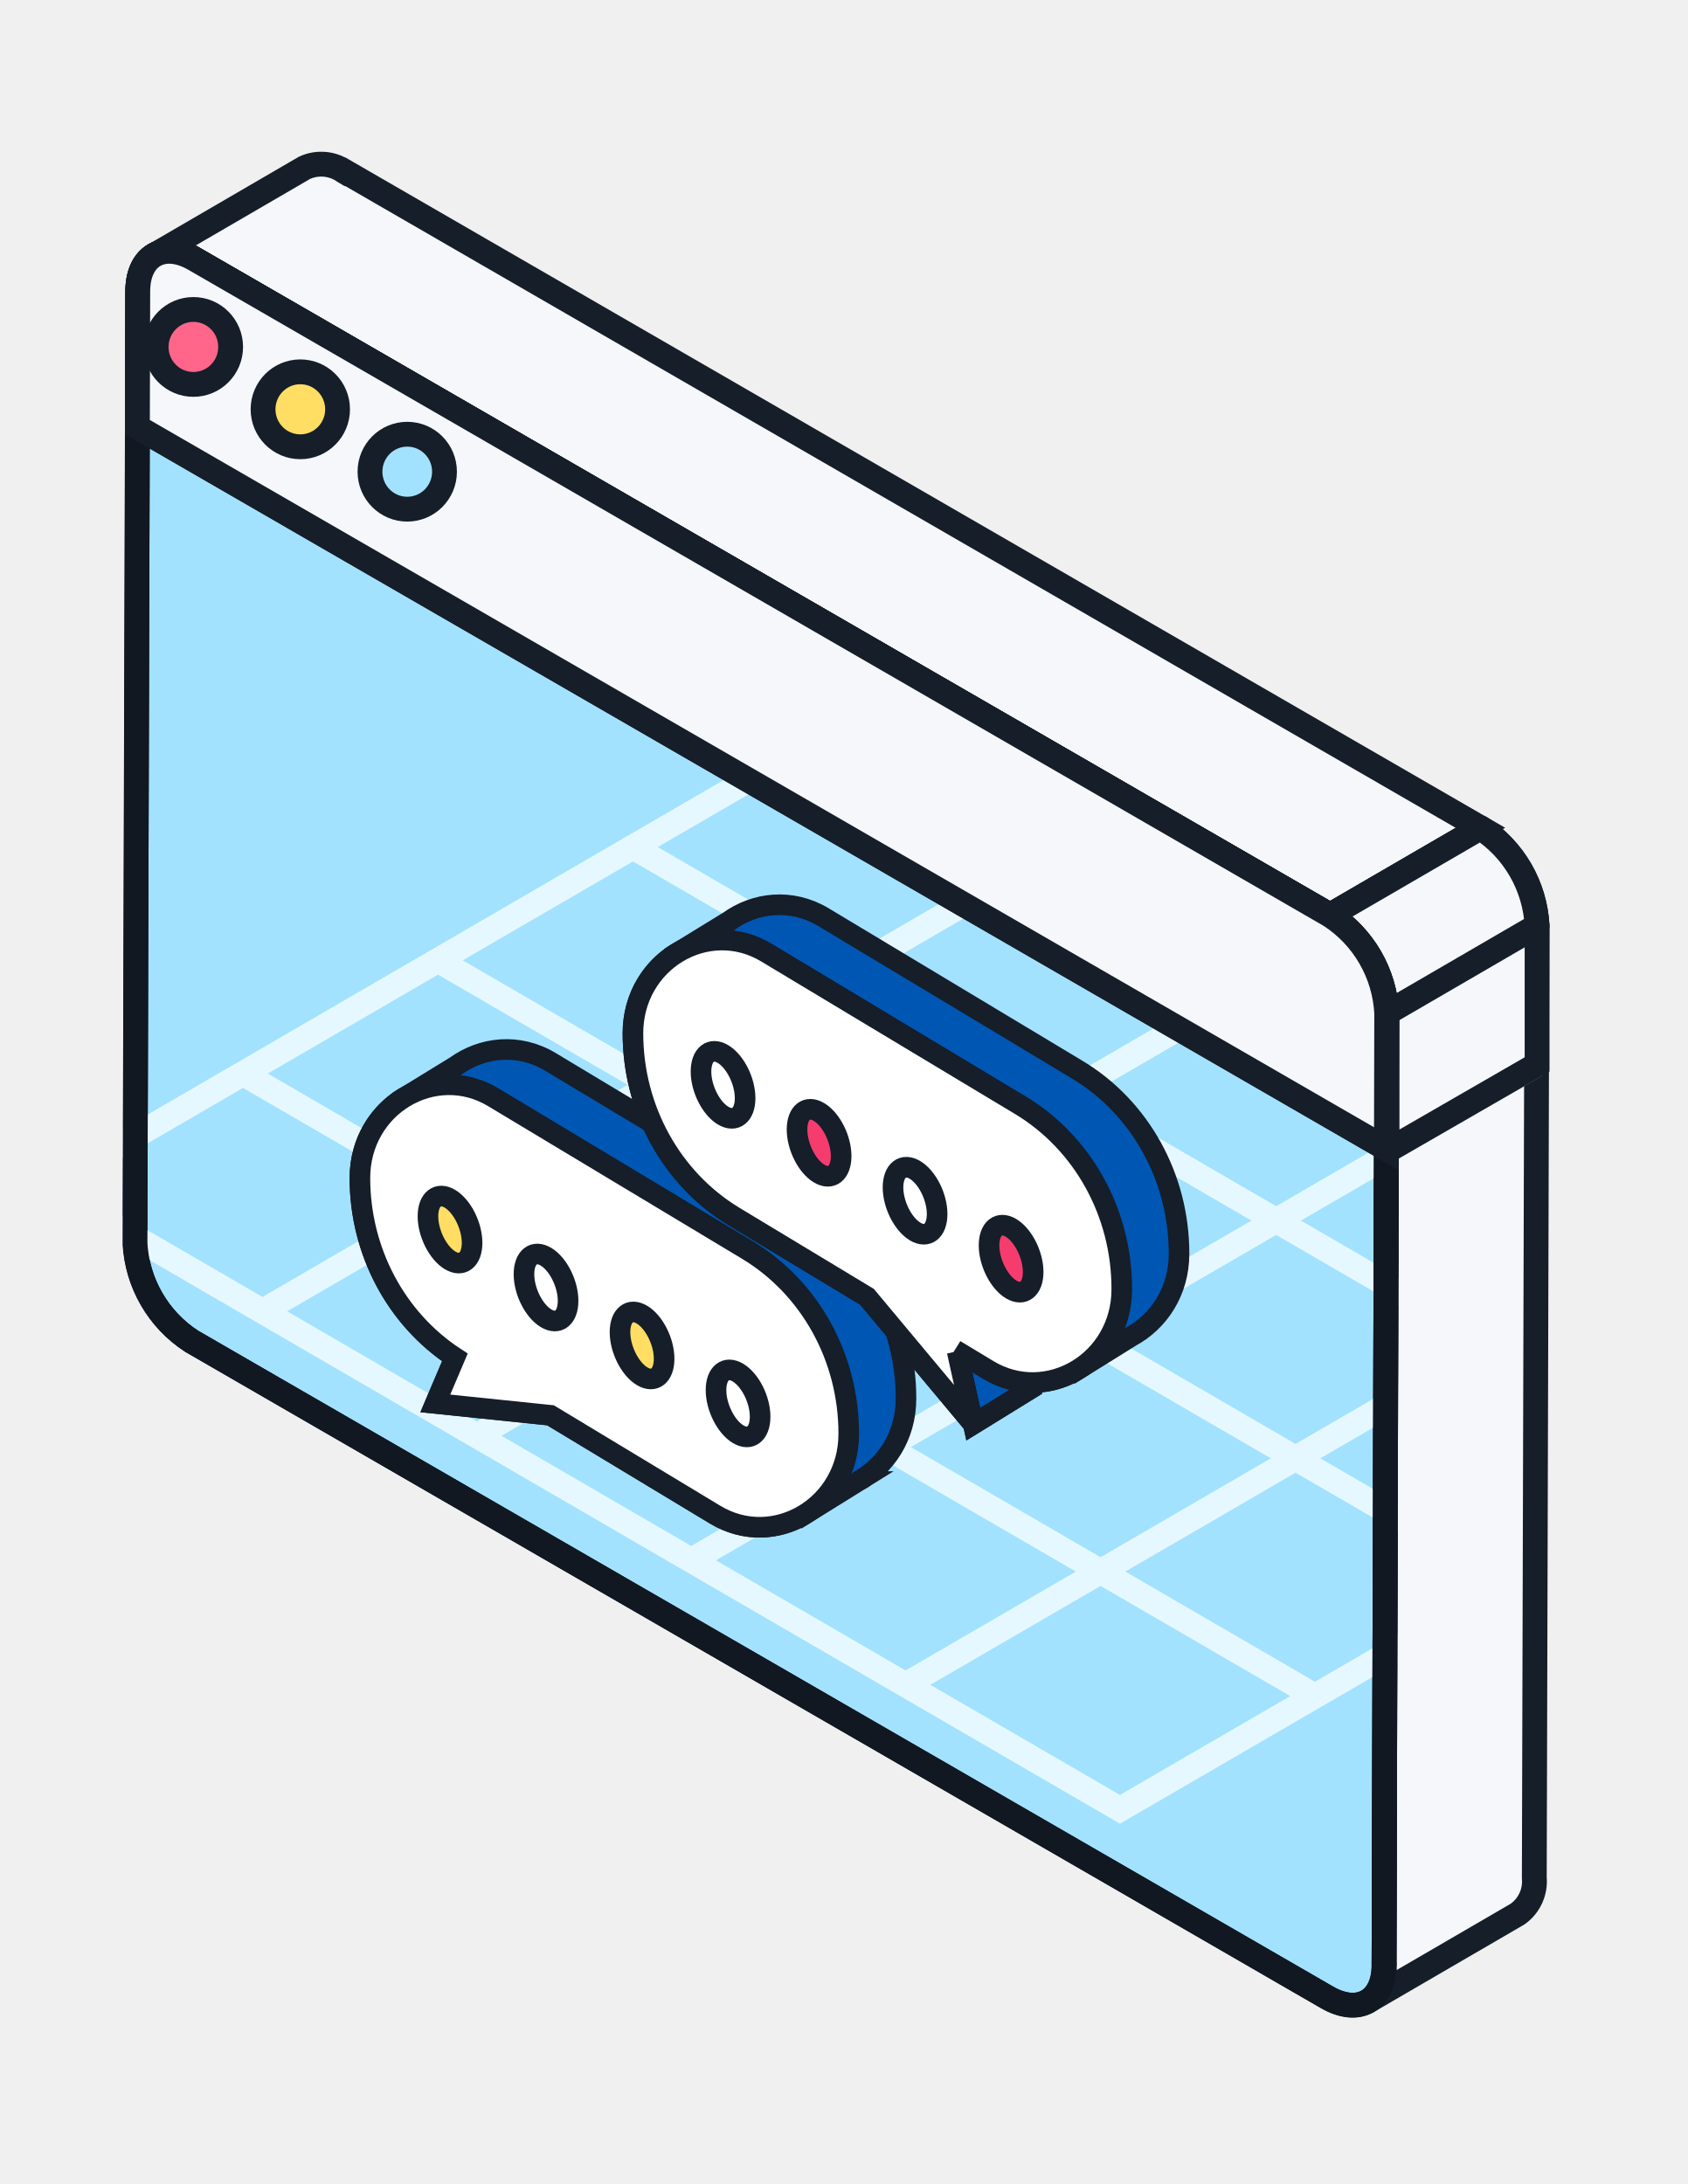
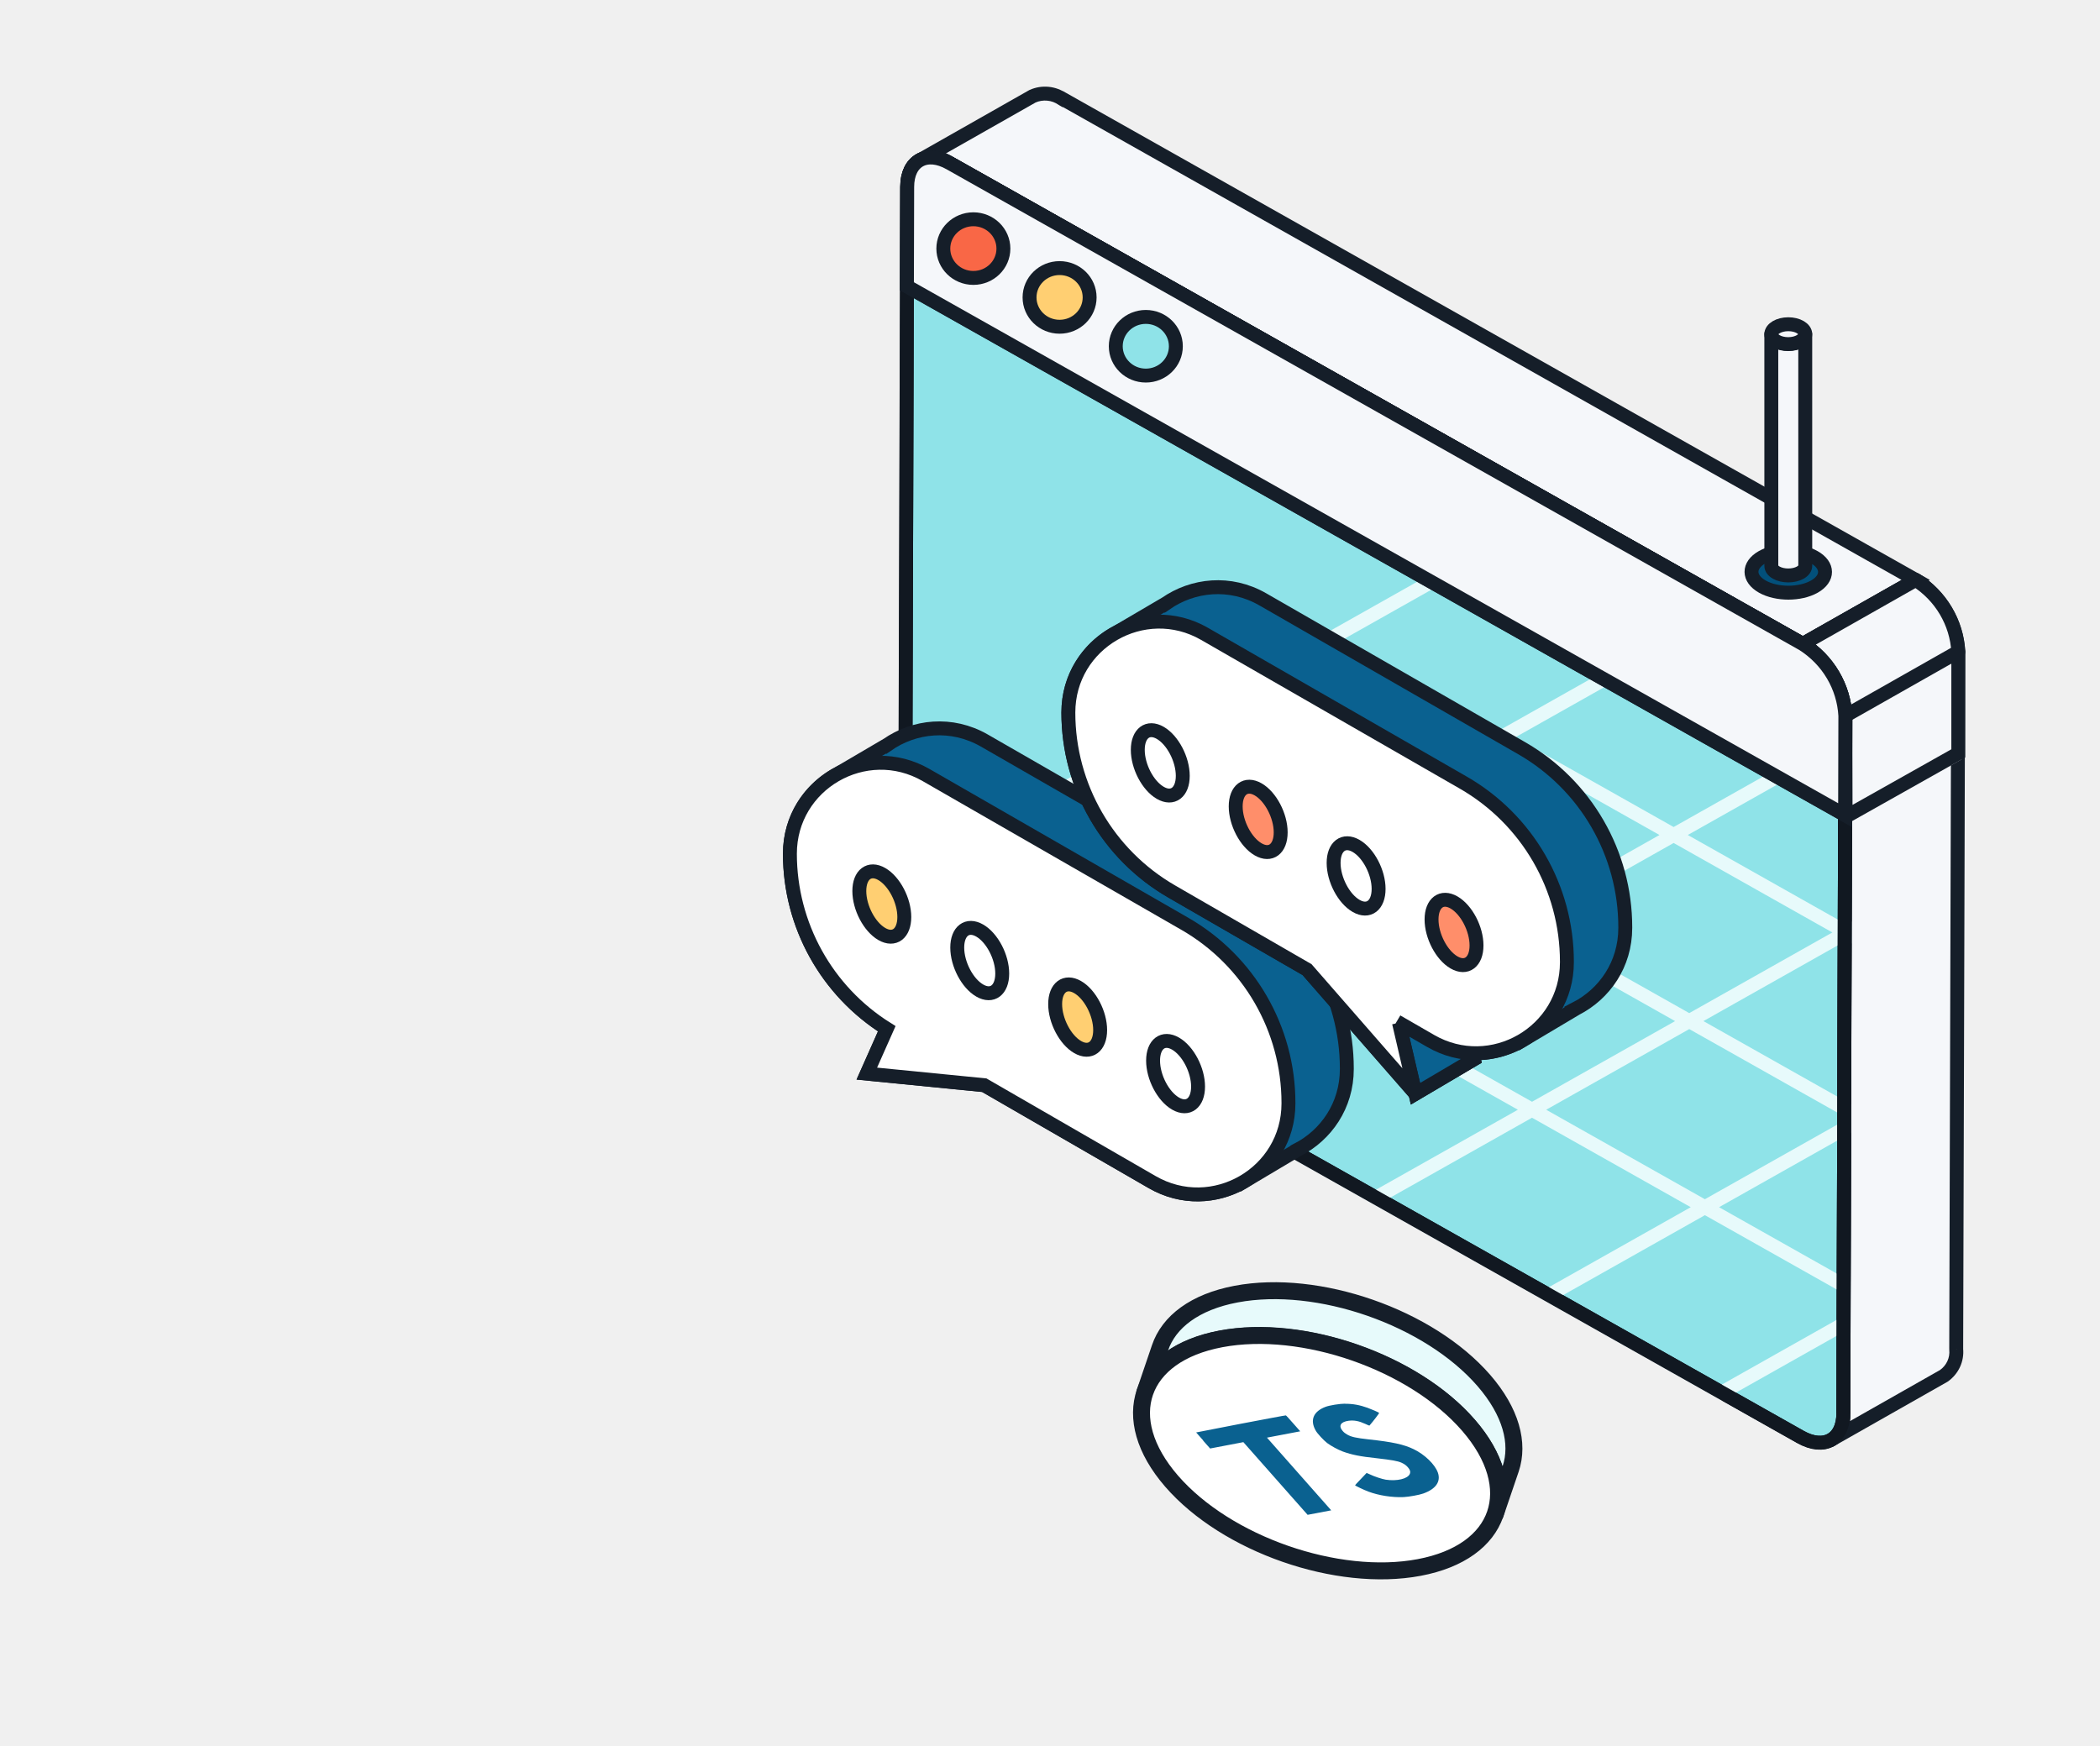
- <svg xmlns="http://www.w3.org/2000/svg" width="68" height="88" viewBox="0 0 68 88" fill="none">
-   <g clip-path="url(#clip0_1_131)">
-     <path fill-rule="evenodd" clip-rule="evenodd" d="M61.921 37.302L55.863 40.823L55.756 79.179L55.771 79.173L55.761 79.179C55.787 79.46 55.74 79.743 55.623 79.999C55.506 80.256 55.324 80.477 55.095 80.641L61.148 77.12C61.378 76.955 61.56 76.733 61.677 76.475C61.794 76.218 61.841 75.934 61.814 75.652L61.814 75.652L61.921 37.302Z" fill="#F5F7FA" />
-     <path d="M55.863 40.823L55.612 40.391C55.458 40.48 55.364 40.644 55.363 40.822L55.863 40.823ZM61.921 37.302L62.421 37.303C62.422 37.124 62.326 36.958 62.171 36.869C62.016 36.779 61.825 36.779 61.67 36.87L61.921 37.302ZM55.756 79.179L55.256 79.178C55.255 79.343 55.337 79.498 55.473 79.591C55.609 79.685 55.783 79.705 55.937 79.645L55.756 79.179ZM55.771 79.173L56.023 79.605C56.248 79.474 56.335 79.191 56.222 78.956C56.108 78.721 55.833 78.613 55.59 78.707L55.771 79.173ZM55.761 79.179L55.509 78.747C55.341 78.845 55.245 79.032 55.263 79.226L55.761 79.179ZM55.623 79.999L55.168 79.792L55.168 79.792L55.623 79.999ZM55.095 80.641L54.804 80.235C54.587 80.391 54.53 80.689 54.675 80.913C54.82 81.137 55.116 81.208 55.346 81.074L55.095 80.641ZM61.148 77.12L61.399 77.552C61.413 77.544 61.426 77.535 61.439 77.526L61.148 77.12ZM61.677 76.475L61.222 76.269L61.222 76.269L61.677 76.475ZM61.814 75.652L61.508 75.257C61.372 75.362 61.299 75.529 61.316 75.701L61.814 75.652ZM61.814 75.652L62.12 76.048C62.242 75.953 62.313 75.808 62.314 75.654L61.814 75.652ZM56.114 41.256L62.172 37.734L61.67 36.87L55.612 40.391L56.114 41.256ZM56.256 79.18L56.363 40.825L55.363 40.822L55.256 79.178L56.256 79.18ZM55.59 78.707L55.575 78.713L55.937 79.645L55.952 79.639L55.59 78.707ZM56.013 79.611L56.023 79.605L55.519 78.741L55.509 78.747L56.013 79.611ZM56.078 80.206C56.231 79.87 56.293 79.5 56.259 79.132L55.263 79.226C55.281 79.42 55.248 79.615 55.168 79.792L56.078 80.206ZM55.386 81.048C55.686 80.833 55.925 80.543 56.078 80.206L55.168 79.792C55.087 79.969 54.962 80.122 54.804 80.235L55.386 81.048ZM60.896 76.688L54.843 80.209L55.346 81.074L61.399 77.552L60.896 76.688ZM61.222 76.269C61.141 76.446 61.015 76.6 60.856 76.713L61.439 77.526C61.74 77.311 61.979 77.019 62.132 76.682L61.222 76.269ZM61.316 75.701C61.335 75.895 61.302 76.091 61.222 76.269L62.132 76.682C62.285 76.344 62.347 75.973 62.311 75.604L61.316 75.701ZM61.508 75.257L61.508 75.257L62.12 76.048L62.12 76.048L61.508 75.257ZM61.421 37.3L61.314 75.651L62.314 75.654L62.421 37.303L61.421 37.3Z" fill="#151E29" />
-     <path fill-rule="evenodd" clip-rule="evenodd" d="M12.274 6.758L6.222 10.28C6.48 10.163 6.764 10.116 7.046 10.145C7.328 10.173 7.598 10.275 7.827 10.441L9.796 11.569L53.586 36.877L59.644 33.355L13.902 6.914L13.889 6.922L13.886 6.92C13.655 6.753 13.385 6.65 13.102 6.622C12.819 6.593 12.533 6.64 12.274 6.758Z" fill="#F5F7FA" />
-     <path d="M6.222 10.28L5.97 9.848L6.428 10.735L6.222 10.28ZM12.274 6.758L12.067 6.303L12.044 6.314L12.023 6.326L12.274 6.758ZM7.046 10.145L6.996 10.642L6.996 10.642L7.046 10.145ZM7.827 10.441L7.535 10.847L7.556 10.862L7.579 10.875L7.827 10.441ZM9.796 11.569L10.046 11.136L10.045 11.136L9.796 11.569ZM53.586 36.877L53.336 37.31L53.587 37.455L53.837 37.309L53.586 36.877ZM59.644 33.355L59.895 33.788L60.641 33.354L59.894 32.923L59.644 33.355ZM13.902 6.914L14.152 6.481L13.901 6.336L13.65 6.482L13.902 6.914ZM13.889 6.922L13.634 7.352L13.886 7.502L14.141 7.354L13.889 6.922ZM13.886 6.92L13.592 7.325L13.611 7.338L13.63 7.35L13.886 6.92ZM6.473 10.712L12.526 7.19L12.023 6.326L5.97 9.848L6.473 10.712ZM7.096 9.647C6.727 9.61 6.354 9.671 6.016 9.824L6.428 10.735C6.606 10.655 6.802 10.623 6.996 10.642L7.096 9.647ZM8.12 10.036C7.819 9.818 7.466 9.684 7.096 9.647L6.996 10.642C7.19 10.662 7.376 10.732 7.535 10.847L8.12 10.036ZM10.045 11.136L8.076 10.007L7.579 10.875L9.548 12.003L10.045 11.136ZM53.836 36.444L10.046 11.136L9.546 12.002L53.336 37.31L53.836 36.444ZM59.393 32.923L53.335 36.445L53.837 37.309L59.895 33.788L59.393 32.923ZM13.652 7.347L59.394 33.788L59.894 32.923L14.152 6.481L13.652 7.347ZM14.141 7.354L14.154 7.346L13.65 6.482L13.637 6.49L14.141 7.354ZM13.63 7.35L13.634 7.352L14.144 6.492L14.141 6.49L13.63 7.35ZM13.052 7.119C13.247 7.139 13.433 7.21 13.592 7.325L14.179 6.515C13.877 6.296 13.522 6.161 13.152 6.124L13.052 7.119ZM12.482 7.213C12.66 7.132 12.857 7.1 13.052 7.119L13.152 6.124C12.781 6.087 12.406 6.149 12.067 6.303L12.482 7.213Z" fill="#151E29" />
-     <path d="M53.586 36.877C54.251 37.307 54.804 37.889 55.201 38.575C55.598 39.261 55.827 40.032 55.868 40.824L55.761 79.179C55.761 80.631 54.73 81.212 53.462 80.48L7.72 54.044C7.056 53.613 6.503 53.031 6.107 52.345C5.71 51.659 5.481 50.889 5.438 50.098L5.55 11.748C5.55 10.296 6.582 9.71 7.844 10.441L53.586 36.877Z" fill="#A3E2FF" stroke="#151E29" />
-     <mask id="mask0_1_131" style="mask-type:alpha" maskUnits="userSpaceOnUse" x="4" y="9" width="53" height="73">
-       <path d="M53.586 36.877C54.251 37.307 54.804 37.889 55.201 38.575C55.598 39.261 55.827 40.032 55.868 40.823L55.761 79.179C55.761 80.631 54.73 81.211 53.462 80.48L7.72 54.044C7.056 53.613 6.503 53.03 6.107 52.345C5.71 51.659 5.481 50.889 5.438 50.098L5.55 11.748C5.55 10.296 6.581 9.71 7.844 10.441L53.586 36.877Z" fill="#F5F7FA" stroke="black" />
+ <svg xmlns="http://www.w3.org/2000/svg" width="166" height="138" viewBox="0 0 166 138" fill="none">
+   <g clip-path="url(#clip0_0_1)">
+     <path fill-rule="evenodd" clip-rule="evenodd" d="M154.791 51.527L145.863 56.591L145.704 111.743L145.727 111.735L145.712 111.743C145.751 112.147 145.681 112.553 145.509 112.922C145.336 113.291 145.068 113.61 144.731 113.846L153.651 108.782C153.99 108.545 154.259 108.226 154.431 107.855C154.603 107.485 154.673 107.077 154.633 106.672L154.633 106.672L154.791 51.527Z" fill="#F5F7FA" />
+     <path d="M145.863 56.591L145.592 56.113C145.42 56.21 145.314 56.392 145.313 56.59L145.863 56.591ZM154.791 51.527L155.341 51.529C155.341 51.333 155.238 51.151 155.069 51.053C154.899 50.954 154.69 50.952 154.52 51.049L154.791 51.527ZM145.704 111.743L145.155 111.742C145.154 111.923 145.243 112.092 145.391 112.195C145.54 112.298 145.73 112.321 145.899 112.257L145.704 111.743ZM145.727 111.735L145.999 112.213C146.248 112.071 146.347 111.76 146.224 111.501C146.102 111.241 145.801 111.119 145.532 111.221L145.727 111.735ZM145.712 111.743L145.44 111.265C145.252 111.372 145.144 111.58 145.165 111.796L145.712 111.743ZM145.509 112.922L145.01 112.69H145.01L145.509 112.922ZM144.731 113.846L144.415 113.395C144.175 113.564 144.109 113.891 144.266 114.139C144.422 114.388 144.747 114.469 145.002 114.324L144.731 113.846ZM153.651 108.782L153.922 109.26C153.937 109.252 153.952 109.243 153.966 109.233L153.651 108.782ZM154.431 107.855L153.933 107.623L153.933 107.623L154.431 107.855ZM154.633 106.672L154.303 106.232C154.149 106.347 154.066 106.535 154.085 106.726L154.633 106.672ZM154.633 106.672L154.962 107.112C155.1 107.008 155.182 106.846 155.183 106.673L154.633 106.672ZM146.134 57.069L155.062 52.005L154.52 51.049L145.592 56.113L146.134 57.069ZM146.254 111.745L146.412 56.593L145.313 56.59L145.155 111.742L146.254 111.745ZM145.532 111.221L145.51 111.229L145.899 112.257L145.922 112.249L145.532 111.221ZM145.984 112.221L145.999 112.213L145.455 111.257L145.44 111.265L145.984 112.221ZM146.007 113.155C146.22 112.697 146.308 112.192 146.259 111.69L145.165 111.796C145.194 112.101 145.141 112.41 145.01 112.69L146.007 113.155ZM145.046 114.296C145.461 114.006 145.793 113.612 146.007 113.155L145.01 112.69C144.879 112.97 144.675 113.214 144.415 113.395L145.046 114.296ZM153.38 108.304L144.459 113.368L145.002 114.324L153.922 109.26L153.38 108.304ZM153.933 107.623C153.802 107.905 153.596 108.15 153.336 108.332L153.966 109.233C154.383 108.941 154.716 108.546 154.93 108.087L153.933 107.623ZM154.085 106.726C154.116 107.033 154.064 107.342 153.933 107.623L154.93 108.087C155.143 107.628 155.23 107.121 155.18 106.618L154.085 106.726ZM154.303 106.232L154.303 106.232L154.962 107.112L154.962 107.112L154.303 106.232ZM154.241 51.526L154.083 106.67L155.183 106.673L155.341 51.529L154.241 51.526Z" fill="#151E29" />
+     <path fill-rule="evenodd" clip-rule="evenodd" d="M81.622 7.608L72.701 12.672C73.082 12.504 73.501 12.437 73.917 12.477C74.332 12.518 74.729 12.665 75.068 12.904L77.936 14.507L142.507 50.916L151.435 45.853L84.021 7.832L84.002 7.843L83.996 7.84C83.657 7.6 83.258 7.452 82.841 7.412C82.424 7.371 82.004 7.439 81.622 7.608Z" fill="#F5F7FA" />
+     <path d="M72.701 12.672L72.43 12.194L72.924 13.175L72.701 12.672ZM81.622 7.608L81.399 7.106L81.374 7.117L81.35 7.13L81.622 7.608ZM75.068 12.904L74.752 13.353L74.775 13.37L74.8 13.384L75.068 12.904ZM77.936 14.507L78.206 14.028L78.205 14.027L77.936 14.507ZM142.507 50.916L142.236 51.395L142.507 51.548L142.778 51.395L142.507 50.916ZM151.435 45.853L151.706 46.331L152.552 45.851L151.705 45.374L151.435 45.853ZM84.021 7.832L84.291 7.353L84.02 7.2L83.749 7.354L84.021 7.832ZM84.002 7.843L83.726 8.319L83.999 8.477L84.273 8.321L84.002 7.843ZM83.996 7.84L83.679 8.289L83.7 8.303L83.721 8.316L83.996 7.84ZM82.841 7.412L82.895 6.864L82.841 7.412ZM72.973 13.15L81.893 8.086L81.35 7.13L72.43 12.194L72.973 13.15ZM73.97 11.93C73.461 11.88 72.947 11.963 72.479 12.169L72.924 13.175C73.217 13.045 73.541 12.993 73.863 13.024L73.97 11.93ZM75.385 12.454C74.968 12.161 74.48 11.98 73.97 11.93L73.863 13.024C74.185 13.056 74.491 13.17 74.752 13.353L75.385 12.454ZM78.205 14.027L75.336 12.424L74.8 13.384L77.668 14.987L78.205 14.027ZM142.777 50.437L78.206 14.028L77.666 14.986L142.236 51.395L142.777 50.437ZM151.164 45.374L142.235 50.438L142.778 51.395L151.706 46.331L151.164 45.374ZM83.751 8.311L151.165 46.331L151.705 45.374L84.291 7.353L83.751 8.311ZM84.273 8.321L84.292 8.31L83.749 7.354L83.73 7.365L84.273 8.321ZM83.721 8.316L83.726 8.319L84.277 7.367L84.272 7.364L83.721 8.316ZM82.788 7.959C83.111 7.99 83.418 8.105 83.679 8.289L84.314 7.391C83.895 7.096 83.406 6.914 82.895 6.864L82.788 7.959ZM81.845 8.11C82.139 7.98 82.465 7.927 82.788 7.959L82.895 6.864C82.383 6.814 81.868 6.897 81.399 7.106L81.845 8.11Z" fill="#151E29" />
+     <path d="M142.506 50.916C143.487 51.535 144.303 52.372 144.887 53.358C145.472 54.344 145.809 55.453 145.87 56.591L145.712 111.743C145.712 113.83 144.192 114.665 142.324 113.614L74.91 75.601C73.931 74.981 73.117 74.143 72.532 73.157C71.948 72.171 71.61 71.064 71.546 69.927L71.712 14.782C71.712 12.695 73.232 11.852 75.092 12.904L142.506 50.916Z" fill="#8FE3E8" stroke="#151E29" stroke-width="1.1" />
+     <mask id="mask0_0_1" style="mask-type:alpha" maskUnits="userSpaceOnUse" x="70" y="11" width="77" height="104">
+       <path d="M142.506 50.916C143.486 51.535 144.302 52.372 144.887 53.358C145.472 54.344 145.809 55.453 145.87 56.591L145.712 111.743C145.712 113.83 144.192 114.665 142.324 113.614L74.91 75.601C73.931 74.981 73.117 74.143 72.532 73.157C71.947 72.171 71.609 71.064 71.546 69.927L71.712 14.782C71.712 12.695 73.232 11.852 75.092 12.904L142.506 50.916Z" fill="#F5F7FA" stroke="black" stroke-width="1.1" />
    </mask>
-     <g mask="url(#mask0_1_131)">
-       <path d="M49.853 30.021L10.572 52.836M58.49 35.038L19.209 57.853M67.127 40.055L27.846 62.87M75.765 45.071L36.484 67.886M76.546 54.651L33.359 29.567M68.69 59.214L25.503 34.13M60.834 63.777L17.647 38.694M52.977 68.34L9.791 43.257M41.215 25.005L1.935 47.819L45.121 72.903L84.402 50.088L41.215 25.005Z" stroke="#E6F8FF" />
-       <path d="M53.586 36.877C54.251 37.307 54.804 37.889 55.201 38.575C55.598 39.261 55.827 40.032 55.868 40.823L55.761 79.179C55.761 80.631 54.73 81.211 53.462 80.48L7.72 54.044C7.056 53.613 6.503 53.03 6.107 52.345C5.71 51.659 5.481 50.889 5.438 50.098L5.55 11.748C5.55 10.296 6.581 9.71 7.844 10.441L53.586 36.877Z" stroke="#151E29" />
-       <path d="M53.586 36.877C54.251 37.307 54.804 37.889 55.201 38.575C55.598 39.261 55.827 40.032 55.868 40.823L55.761 79.179C55.761 80.631 54.73 81.211 53.462 80.48L7.72 54.044C7.056 53.613 6.503 53.03 6.107 52.345C5.71 51.659 5.481 50.889 5.438 50.098L5.55 11.748C5.55 10.296 6.581 9.71 7.844 10.441L53.586 36.877Z" stroke="black" stroke-opacity="0.2" />
+     <g mask="url(#mask0_0_1)">
+       <path d="M143.491 44.295L81.342 79.338M157.156 52.001L95.008 87.044M170.822 59.706L108.673 94.749M184.488 67.412L122.339 102.454M185.724 82.126L117.395 43.599M173.294 89.134L104.966 50.607M160.864 96.143L92.536 57.616M148.434 103.151L80.106 64.624M129.825 36.59L67.676 71.633L136.005 110.16L198.153 75.117L129.825 36.59Z" stroke="#E7FAFB" stroke-width="1.1" />
+       <path d="M142.506 50.916C143.486 51.535 144.302 52.372 144.887 53.358C145.472 54.344 145.809 55.453 145.87 56.591L145.712 111.743C145.712 113.83 144.192 114.665 142.324 113.614L74.91 75.601C73.931 74.981 73.117 74.143 72.532 73.157C71.947 72.171 71.609 71.064 71.546 69.927L71.712 14.782C71.712 12.695 73.232 11.852 75.092 12.904L142.506 50.916Z" stroke="#151E29" stroke-width="1.1" />
+       <path d="M142.506 50.916C143.486 51.535 144.302 52.372 144.887 53.358C145.472 54.344 145.809 55.453 145.87 56.591L145.712 111.743C145.712 113.83 144.192 114.665 142.324 113.614L74.91 75.601C73.931 74.981 73.117 74.143 72.532 73.157C71.947 72.171 71.609 71.064 71.546 69.927L71.712 14.782C71.712 12.695 73.232 11.852 75.092 12.904L142.506 50.916Z" stroke="black" stroke-opacity="0.2" stroke-width="1.1" />
    </g>
-     <path d="M55.882 46.377L61.916 42.89" stroke="#F5F7FA" />
-     <path d="M61.926 42.891L55.882 46.377L55.868 40.824C55.827 40.032 55.598 39.261 55.202 38.575C54.805 37.889 54.251 37.307 53.586 36.877L59.644 33.356C60.309 33.786 60.862 34.369 61.258 35.054C61.655 35.74 61.884 36.511 61.926 37.302V42.891Z" fill="#F5F7FA" />
-     <path d="M55.882 46.377L55.382 46.378L55.384 47.242L56.132 46.81L55.882 46.377ZM61.926 42.891L62.176 43.324L62.426 43.179V42.891H61.926ZM53.586 36.877L53.335 36.445C53.184 36.532 53.09 36.692 53.086 36.865C53.082 37.039 53.168 37.203 53.314 37.297L53.586 36.877ZM59.644 33.356L59.916 32.936C59.758 32.834 59.556 32.829 59.393 32.923L59.644 33.356ZM61.258 35.054L61.691 34.804L61.691 34.804L61.258 35.054ZM61.926 37.302H62.426C62.426 37.293 62.426 37.284 62.426 37.275L61.926 37.302ZM55.868 40.824L56.368 40.822C56.368 40.814 56.368 40.806 56.368 40.797L55.868 40.824ZM55.202 38.575L55.634 38.325L55.634 38.325L55.202 38.575ZM56.132 46.81L62.176 43.324L61.677 42.457L55.632 45.944L56.132 46.81ZM53.837 37.31L59.895 33.788L59.393 32.923L53.335 36.445L53.837 37.31ZM59.372 33.775C59.97 34.163 60.468 34.687 60.826 35.305L61.691 34.804C61.255 34.05 60.647 33.41 59.916 32.936L59.372 33.775ZM60.826 35.305C61.183 35.922 61.389 36.616 61.427 37.329L62.426 37.275C62.379 36.405 62.127 35.558 61.691 34.804L60.826 35.305ZM56.368 40.797C56.322 39.927 56.071 39.08 55.634 38.325L54.769 38.826C55.126 39.443 55.332 40.137 55.369 40.85L56.368 40.797ZM55.634 38.325C55.198 37.571 54.589 36.931 53.857 36.458L53.314 37.297C53.913 37.684 54.411 38.208 54.769 38.826L55.634 38.325ZM55.368 40.825L55.382 46.378L56.382 46.376L56.368 40.822L55.368 40.825ZM61.426 37.302V42.891H62.426V37.302H61.426Z" fill="#151E29" />
-     <path d="M53.586 36.877L59.644 33.356C60.309 33.786 60.862 34.369 61.258 35.054C61.655 35.74 61.884 36.511 61.926 37.302L55.868 40.824C55.827 40.032 55.598 39.261 55.202 38.575C54.805 37.889 54.251 37.307 53.586 36.877Z" fill="#F5F7FA" stroke="#151E29" stroke-linejoin="round" />
-     <path d="M55.869 40.824L55.761 79.179" stroke="#151E29" />
-     <path d="M55.869 40.824L55.761 79.179" stroke="black" stroke-opacity="0.2" />
-     <path d="M55.201 38.576C54.804 37.89 54.251 37.308 53.586 36.878L7.844 10.441C6.582 9.71 5.55 10.296 5.55 11.748L5.536 17.21L55.855 46.286L55.868 40.824C55.827 40.032 55.598 39.262 55.201 38.576Z" stroke="#151E29" />
-     <path d="M55.201 38.576C54.804 37.89 54.251 37.308 53.586 36.878L7.844 10.441C6.582 9.71 5.55 10.296 5.55 11.748L5.536 17.21L55.855 46.286L55.868 40.824C55.827 40.032 55.598 39.262 55.201 38.576Z" fill="#F5F7FA" stroke="#151E29" />
-     <ellipse cx="7.791" cy="13.979" rx="1.501" ry="1.51" fill="#FF668A" stroke="#151E29" />
-     <ellipse cx="12.099" cy="16.492" rx="1.501" ry="1.51" fill="#FFDE63" stroke="#151E29" />
-     <ellipse cx="16.407" cy="19.006" rx="1.501" ry="1.51" fill="#A3E2FF" stroke="#151E29" />
-     <path d="M14.5 47.465C14.5 45.958 15.315 44.747 16.434 44.138L16.433 44.137L18.337 42.969L18.338 42.97C19.413 42.186 20.885 42.01 22.183 42.79L32.406 48.936C34.939 50.458 36.5 53.279 36.5 56.333V56.359C36.5 57.874 35.676 59.09 34.548 59.696L34.549 59.696L32.352 61.062L32.349 61.059C31.31 61.663 29.988 61.741 28.811 61.03L22.178 57.027L17.538 56.547L18.326 54.694C15.951 53.138 14.5 50.41 14.5 47.465Z" fill="#0056B3" stroke="#151E29" stroke-width="0.83" />
-     <path d="M19.877 44.213L30.101 50.359C32.633 51.881 34.194 54.702 34.194 57.756V57.781C34.194 60.669 31.204 62.474 28.811 61.03L22.179 57.027L17.538 56.547L18.326 54.694C15.951 53.138 14.5 50.41 14.5 47.465C14.5 44.58 17.485 42.775 19.877 44.213Z" fill="white" stroke="#151E29" stroke-width="0.83" />
-     <path d="M28.847 56.011C28.847 56.695 29.245 57.49 29.735 57.786C30.226 58.082 30.624 57.768 30.624 57.084C30.624 56.4 30.226 55.605 29.735 55.309C29.245 55.013 28.847 55.327 28.847 56.011Z" fill="white" stroke="#151E29" stroke-width="0.83" />
-     <path d="M24.979 53.676C24.979 54.36 25.376 55.155 25.867 55.451C26.358 55.747 26.756 55.433 26.756 54.749C26.756 54.065 26.358 53.27 25.867 52.974C25.376 52.678 24.979 52.992 24.979 53.676Z" fill="#FFDE63" stroke="#151E29" stroke-width="0.83" />
-     <path d="M21.11 51.342C21.11 52.026 21.508 52.82 21.999 53.116C22.49 53.413 22.887 53.098 22.887 52.414C22.887 51.73 22.49 50.935 21.999 50.639C21.508 50.343 21.11 50.657 21.11 51.342Z" fill="white" stroke="#151E29" stroke-width="0.83" />
-     <path d="M17.242 49.007C17.242 49.691 17.64 50.485 18.131 50.782C18.622 51.078 19.019 50.763 19.019 50.079C19.019 49.395 18.622 48.601 18.131 48.304C17.64 48.008 17.242 48.323 17.242 49.007Z" fill="#FFDE63" stroke="#151E29" stroke-width="0.83" />
-     <path d="M27.434 38.306L27.433 38.305L29.337 37.137L29.338 37.138C30.413 36.355 31.885 36.178 33.183 36.959L43.407 43.104C45.939 44.627 47.5 47.448 47.5 50.502V50.527C47.5 52.042 46.676 53.258 45.548 53.864L45.549 53.865L43.353 55.231L43.349 55.227C42.781 55.558 42.129 55.731 41.461 55.703L41.518 55.958L39.212 57.381L38.56 54.447L38.563 54.445L38.476 54.393L38.56 54.447L39.212 57.381L34.93 52.252L29.581 49.024C27.056 47.499 25.5 44.682 25.5 41.634V41.634C25.5 40.127 26.315 38.916 27.434 38.306Z" fill="#0056B3" stroke="#151E29" stroke-width="0.83" />
-     <path d="M39.212 57.381L41.518 55.958L40.866 53.024L38.56 54.447L39.212 57.381Z" fill="#0056B3" stroke="#151E29" stroke-width="0.83" />
-     <path d="M30.877 38.382L41.101 44.527C43.633 46.049 45.194 48.87 45.194 51.925V51.95C45.194 54.838 42.204 56.643 39.811 55.199L38.476 54.393L38.56 54.447L39.212 57.381L34.93 52.252L29.581 49.024C27.056 47.499 25.5 44.682 25.5 41.634C25.5 38.749 28.485 36.944 30.877 38.382Z" fill="white" stroke="#151E29" stroke-width="0.83" />
-     <path d="M39.847 50.179C39.847 50.864 40.245 51.658 40.735 51.954C41.226 52.251 41.624 51.936 41.624 51.252C41.624 50.568 41.226 49.773 40.735 49.477C40.245 49.181 39.847 49.495 39.847 50.179Z" fill="#F63C6E" stroke="#151E29" stroke-width="0.83" />
-     <path d="M35.978 47.845C35.978 48.529 36.376 49.323 36.867 49.62C37.358 49.916 37.755 49.601 37.755 48.917C37.755 48.233 37.358 47.439 36.867 47.142C36.376 46.846 35.978 47.161 35.978 47.845Z" fill="white" stroke="#151E29" stroke-width="0.83" />
-     <path d="M32.111 45.51C32.111 46.194 32.508 46.989 32.999 47.285C33.49 47.581 33.888 47.267 33.888 46.583C33.888 45.898 33.49 45.104 32.999 44.808C32.508 44.511 32.111 44.826 32.111 45.51Z" fill="#F63C6E" stroke="#151E29" stroke-width="0.83" />
-     <path d="M28.242 43.175C28.242 43.859 28.64 44.654 29.131 44.95C29.622 45.246 30.019 44.932 30.019 44.248C30.019 43.564 29.622 42.769 29.131 42.473C28.64 42.177 28.242 42.491 28.242 43.175Z" fill="white" stroke="#151E29" stroke-width="0.83" />
+     <path d="M145.89 64.576L154.783 59.563" stroke="#F5F7FA" stroke-width="1.1" />
+     <path d="M154.799 59.563L145.89 64.577L145.87 56.591C145.809 55.453 145.472 54.345 144.888 53.358C144.303 52.372 143.487 51.535 142.507 50.917L151.435 45.853C152.414 46.472 153.23 47.309 153.814 48.295C154.399 49.282 154.736 50.389 154.799 51.527V59.563Z" fill="#F5F7FA" />
+     <path d="M145.89 64.577L145.34 64.578L145.343 65.516L146.16 65.056L145.89 64.577ZM154.799 59.563L155.069 60.042L155.349 59.885V59.563H154.799ZM142.507 50.917L142.235 50.438C142.067 50.534 141.961 50.71 141.957 50.904C141.952 51.097 142.05 51.278 142.213 51.382L142.507 50.917ZM151.435 45.853L151.729 45.388C151.557 45.28 151.34 45.275 151.164 45.375L151.435 45.853ZM153.814 48.295L154.287 48.015V48.015L153.814 48.295ZM154.799 51.527H155.349C155.349 51.517 155.348 51.507 155.348 51.497L154.799 51.527ZM145.87 56.591L146.42 56.59C146.42 56.58 146.42 56.571 146.419 56.562L145.87 56.591ZM146.16 65.056L155.069 60.042L154.529 59.084L145.621 64.097L146.16 65.056ZM142.778 51.395L151.706 46.331L151.164 45.375L142.235 50.438L142.778 51.395ZM151.141 46.317C152.048 46.891 152.802 47.665 153.341 48.576L154.287 48.015C153.658 46.953 152.781 46.053 151.729 45.388L151.141 46.317ZM153.341 48.576C153.881 49.486 154.192 50.508 154.25 51.557L155.348 51.497C155.281 50.27 154.917 49.077 154.287 48.015L153.341 48.576ZM146.419 56.562C146.353 55.334 145.99 54.14 145.361 53.078L144.415 53.639C144.955 54.549 145.265 55.571 145.322 56.621L146.419 56.562ZM145.361 53.078C144.731 52.016 143.853 51.116 142.8 50.452L142.213 51.382C143.121 51.954 143.875 52.728 144.415 53.639L145.361 53.078ZM145.321 56.593L145.34 64.578L146.44 64.575L146.42 56.59L145.321 56.593ZM154.249 51.527V59.563H155.349V51.527H154.249Z" fill="#151E29" />
+     <path d="M142.507 50.917L151.435 45.853C152.414 46.472 153.23 47.309 153.814 48.295C154.399 49.282 154.736 50.389 154.799 51.527L145.87 56.591C145.809 55.453 145.472 54.345 144.888 53.358C144.303 52.372 143.487 51.535 142.507 50.917Z" fill="#F5F7FA" stroke="#151E29" stroke-width="1.1" stroke-linejoin="round" />
+     <path d="M143.408 44.053C144.545 44.694 144.551 45.738 143.421 46.379C142.291 47.02 140.447 47.02 139.309 46.379C138.172 45.737 138.166 44.693 139.296 44.052C140.426 43.411 142.27 43.411 143.408 44.053Z" fill="#02507B" stroke="#151E29" stroke-width="1.1" stroke-linejoin="round" />
+     <path d="M140.018 26.429L140.02 44.741C140.02 44.934 140.15 45.127 140.41 45.275C140.932 45.571 141.781 45.571 142.306 45.275C142.57 45.125 142.703 44.929 142.702 44.733L142.7 26.422C142.7 26.618 142.568 26.814 142.304 26.963C141.779 27.26 140.93 27.26 140.408 26.963C140.148 26.816 140.018 26.623 140.018 26.429Z" fill="#F5F7FA" stroke="#151E29" stroke-width="1.1" stroke-linejoin="round" />
+     <path d="M140.016 26.425C140.015 25.991 140.615 25.637 141.356 25.635C142.097 25.633 142.699 25.984 142.7 26.418C142.701 26.852 142.101 27.206 141.36 27.208C140.619 27.21 140.017 26.86 140.016 26.425Z" fill="#F5F7FA" stroke="#151E29" stroke-width="1.1" stroke-linejoin="round" />
+     <path d="M145.87 56.59L145.712 111.742" stroke="#151E29" stroke-width="1.1" />
+     <path d="M145.87 56.59L145.712 111.742" stroke="black" stroke-opacity="0.2" stroke-width="1.1" />
+     <path d="M144.887 53.358C144.303 52.372 143.486 51.535 142.506 50.916L75.092 12.904C73.232 11.852 71.712 12.695 71.712 14.782L71.691 22.635L145.85 64.445L145.87 56.591C145.809 55.453 145.472 54.344 144.887 53.358Z" stroke="#151E29" stroke-width="1.1" />
+     <path d="M144.887 53.358C144.303 52.372 143.486 51.535 142.506 50.916L75.092 12.904C73.232 11.852 71.712 12.695 71.712 14.782L71.691 22.635L145.85 64.445L145.87 56.591C145.809 55.453 145.472 54.344 144.887 53.358Z" fill="#F5F7FA" stroke="#151E29" stroke-width="1.1" />
+     <ellipse cx="76.942" cy="19.655" rx="2.375" ry="2.319" fill="#F96746" stroke="#151E29" stroke-width="1.1" />
+     <ellipse cx="83.758" cy="23.515" rx="2.375" ry="2.319" fill="#FFCF72" stroke="#151E29" stroke-width="1.1" />
+     <ellipse cx="90.574" cy="27.376" rx="2.375" ry="2.319" fill="#8FE3E8" stroke="#151E29" stroke-width="1.1" />
+     <path d="M62.44 67.5C62.44 64.615 64.071 62.297 66.311 61.131L66.309 61.129L70.118 58.894L70.12 58.896C72.272 57.395 75.217 57.058 77.814 58.552L98.271 70.315C103.339 73.228 106.463 78.628 106.463 84.474V84.522C106.463 87.422 104.815 89.749 102.558 90.909L102.558 90.91L98.164 93.525L98.157 93.518C96.077 94.675 93.433 94.824 91.078 93.464L77.805 85.801L68.519 84.883L70.096 81.337C65.344 78.358 62.44 73.136 62.44 67.5Z" fill="#0A6190" stroke="#151E29" stroke-width="1.1" />
+     <path d="M73.2 61.275L93.657 73.038C98.725 75.951 101.849 81.351 101.849 87.197V87.245C101.849 92.772 95.865 96.227 91.078 93.463L77.805 85.8L68.52 84.883L70.096 81.336C65.345 78.357 62.44 73.136 62.44 67.5C62.44 61.978 68.413 58.522 73.2 61.275Z" fill="white" stroke="#151E29" stroke-width="1.1" />
+     <path d="M91.148 83.857C91.148 85.166 91.944 86.687 92.926 87.254C93.908 87.821 94.704 87.219 94.704 85.91C94.704 84.6 93.908 83.08 92.926 82.513C91.944 81.946 91.148 82.547 91.148 83.857Z" fill="white" stroke="#151E29" stroke-width="1.1" />
+     <path d="M83.408 79.388C83.408 80.697 84.204 82.218 85.186 82.785C86.168 83.352 86.964 82.75 86.964 81.441C86.964 80.132 86.168 78.611 85.186 78.044C84.204 77.477 83.408 78.079 83.408 79.388Z" fill="#FFCF72" stroke="#151E29" stroke-width="1.1" />
+     <path d="M75.668 74.919C75.668 76.228 76.464 77.749 77.446 78.316C78.428 78.883 79.224 78.281 79.224 76.972C79.224 75.663 78.428 74.142 77.446 73.575C76.464 73.008 75.668 73.61 75.668 74.919Z" fill="white" stroke="#151E29" stroke-width="1.1" />
+     <path d="M67.927 70.45C67.927 71.759 68.724 73.28 69.705 73.847C70.687 74.414 71.483 73.812 71.483 72.503C71.483 71.194 70.687 69.673 69.705 69.106C68.724 68.539 67.927 69.141 67.927 70.45Z" fill="#FFCF72" stroke="#151E29" stroke-width="1.1" />
+     <path d="M88.322 49.969L88.32 49.967L92.129 47.732L92.131 47.734C94.283 46.233 97.228 45.896 99.826 47.39L120.283 59.153C125.35 62.066 128.474 67.466 128.474 73.312V73.36C128.474 76.26 126.826 78.587 124.569 79.748L124.57 79.749L120.175 82.363L120.168 82.356C119.031 82.989 117.726 83.32 116.391 83.267L116.504 83.755L111.89 86.478L110.586 80.862L110.59 80.859L110.417 80.759L110.586 80.862L111.89 86.478L103.321 76.662L92.618 70.483C87.564 67.565 84.451 62.173 84.451 56.338V56.338C84.451 53.453 86.083 51.135 88.322 49.969Z" fill="#0A6190" stroke="#151E29" stroke-width="1.1" />
+     <path d="M111.89 86.478L116.504 83.755L115.2 78.139L110.586 80.862L111.89 86.478Z" fill="#0A6190" stroke="#151E29" stroke-width="1.1" />
+     <path d="M95.212 50.113L115.669 61.876C120.736 64.79 123.86 70.19 123.86 76.035V76.084C123.86 81.611 117.876 85.066 113.089 82.302L110.417 80.759L110.586 80.862L111.89 86.479L103.321 76.663L92.618 70.483C87.564 67.565 84.451 62.173 84.451 56.339C84.452 50.816 90.424 47.361 95.212 50.113Z" fill="white" stroke="#151E29" stroke-width="1.1" />
+     <path d="M113.16 72.697C113.16 74.006 113.956 75.527 114.938 76.094C115.919 76.661 116.715 76.059 116.715 74.75C116.715 73.441 115.919 71.92 114.938 71.353C113.956 70.786 113.16 71.388 113.16 72.697Z" fill="#FF8E6A" stroke="#151E29" stroke-width="1.1" />
+     <path d="M105.419 68.227C105.419 69.536 106.215 71.057 107.197 71.624C108.179 72.191 108.975 71.589 108.975 70.28C108.975 68.971 108.179 67.45 107.197 66.883C106.215 66.316 105.419 66.918 105.419 68.227Z" fill="white" stroke="#151E29" stroke-width="1.1" />
+     <path d="M97.679 63.757C97.679 65.067 98.475 66.587 99.457 67.154C100.439 67.721 101.235 67.12 101.235 65.81C101.235 64.501 100.439 62.98 99.457 62.413C98.475 61.846 97.679 62.448 97.679 63.757Z" fill="#FF8E6A" stroke="#151E29" stroke-width="1.1" />
+     <path d="M89.939 59.288C89.939 60.598 90.735 62.118 91.717 62.685C92.698 63.252 93.495 62.651 93.495 61.342C93.495 60.032 92.698 58.511 91.717 57.944C90.735 57.377 89.939 57.979 89.939 59.288Z" fill="white" stroke="#151E29" stroke-width="1.1" />
  </g>
+   <path d="M118.202 119.698L119.412 116.143C120.096 114.114 119.444 111.623 117.292 109.143C112.959 104.149 104.196 101.094 97.713 102.316C94.451 102.931 92.388 104.511 91.696 106.567L90.487 110.121C91.178 108.065 93.24 106.485 96.502 105.87C102.985 104.648 111.751 107.705 116.082 112.697C118.234 115.177 118.882 117.667 118.202 119.698Z" fill="#E7FAFB" stroke="#151E29" stroke-width="1.34" stroke-linejoin="round" />
+   <path d="M112.187 123.931C118.668 122.71 120.411 117.674 116.081 112.682C111.751 107.691 102.988 104.635 96.507 105.856C90.026 107.077 88.283 112.113 92.612 117.105C96.942 122.097 105.706 125.152 112.187 123.931Z" fill="white" stroke="#151E29" stroke-width="1.34" stroke-linejoin="round" />
+   <path d="M95.097 113.891L95.657 114.524L98.285 114.022L103.363 119.768L105.229 119.413L100.151 113.666L102.78 113.165L102.231 112.544C101.922 112.194 101.671 111.911 101.644 111.907C101.634 111.895 100.028 112.197 98.082 112.568L94.553 113.255L95.116 113.892L95.097 113.891ZM106.339 110.989C106.937 110.984 107.489 111.087 108.093 111.303C108.417 111.423 108.936 111.642 109.018 111.708C109.038 111.731 108.565 112.352 108.257 112.706C108.247 112.721 108.108 112.671 107.938 112.585C107.421 112.348 107.044 112.275 106.603 112.331C105.969 112.416 105.781 112.738 106.141 113.145C106.251 113.27 106.343 113.334 106.493 113.423C106.818 113.611 107.184 113.691 108.201 113.805C110.069 114.007 110.974 114.202 111.751 114.58C112.626 115.003 113.422 115.776 113.659 116.425C113.909 117.136 113.508 117.725 112.507 118.083C112.195 118.197 111.379 118.344 110.955 118.366C110.043 118.404 108.995 118.241 108.167 117.931C107.843 117.812 107.117 117.465 107.113 117.434L107.223 117.304L107.682 116.821L108.027 116.456L108.279 116.567C108.624 116.737 109.238 116.938 109.538 116.989C110.425 117.124 111.274 116.921 111.441 116.536C111.511 116.368 111.469 116.213 111.297 116.019C111.139 115.84 111.032 115.765 110.795 115.651C110.483 115.511 110.036 115.433 108.851 115.296C107.503 115.154 106.866 115.022 106.156 114.767C105.74 114.61 105.245 114.337 104.914 114.096C104.639 113.886 104.127 113.339 104.002 113.104C103.533 112.286 103.816 111.597 104.771 111.234C105.077 111.112 105.931 110.976 106.342 110.979L106.339 110.989Z" fill="#0A6190" />
  <defs>
-     <clipPath id="clip0_1_131">
-       <rect width="68" height="88" fill="white" />
+     <clipPath id="clip0_0_1">
+       <path d="M0 0H150C158.837 0 166 7.163 166 16V137H0V0Z" fill="white" />
    </clipPath>
  </defs>
</svg>
